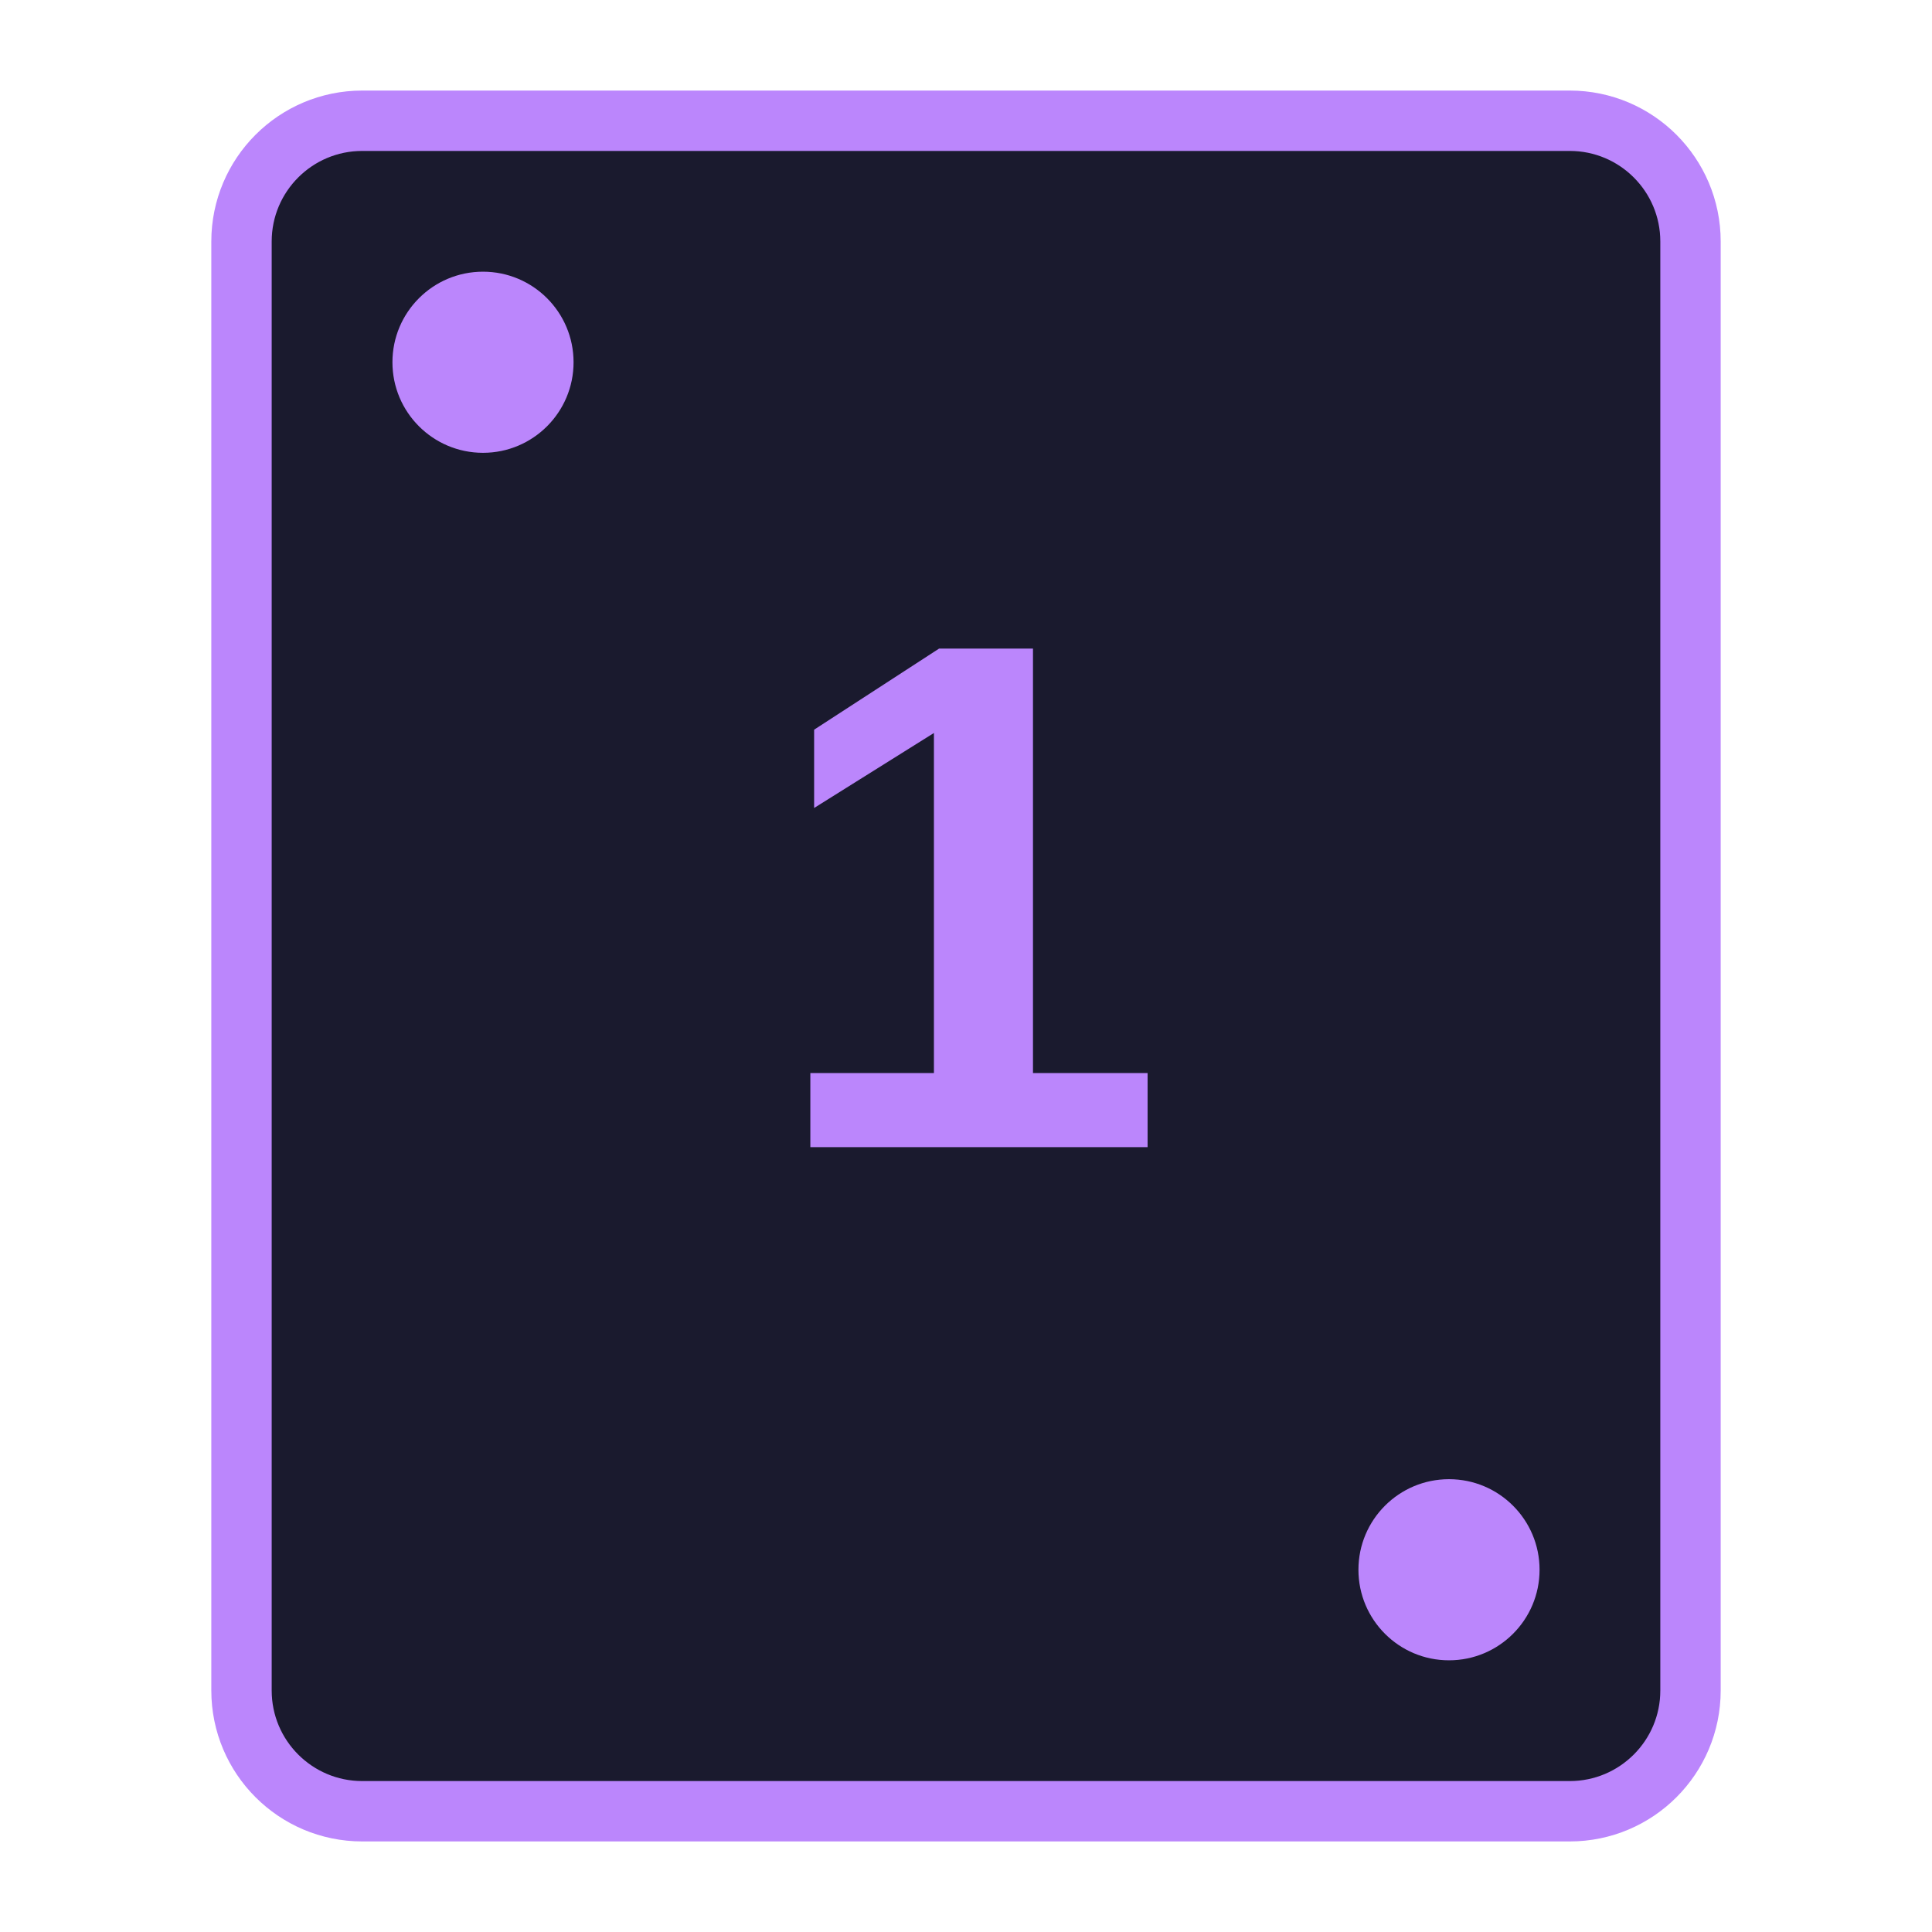
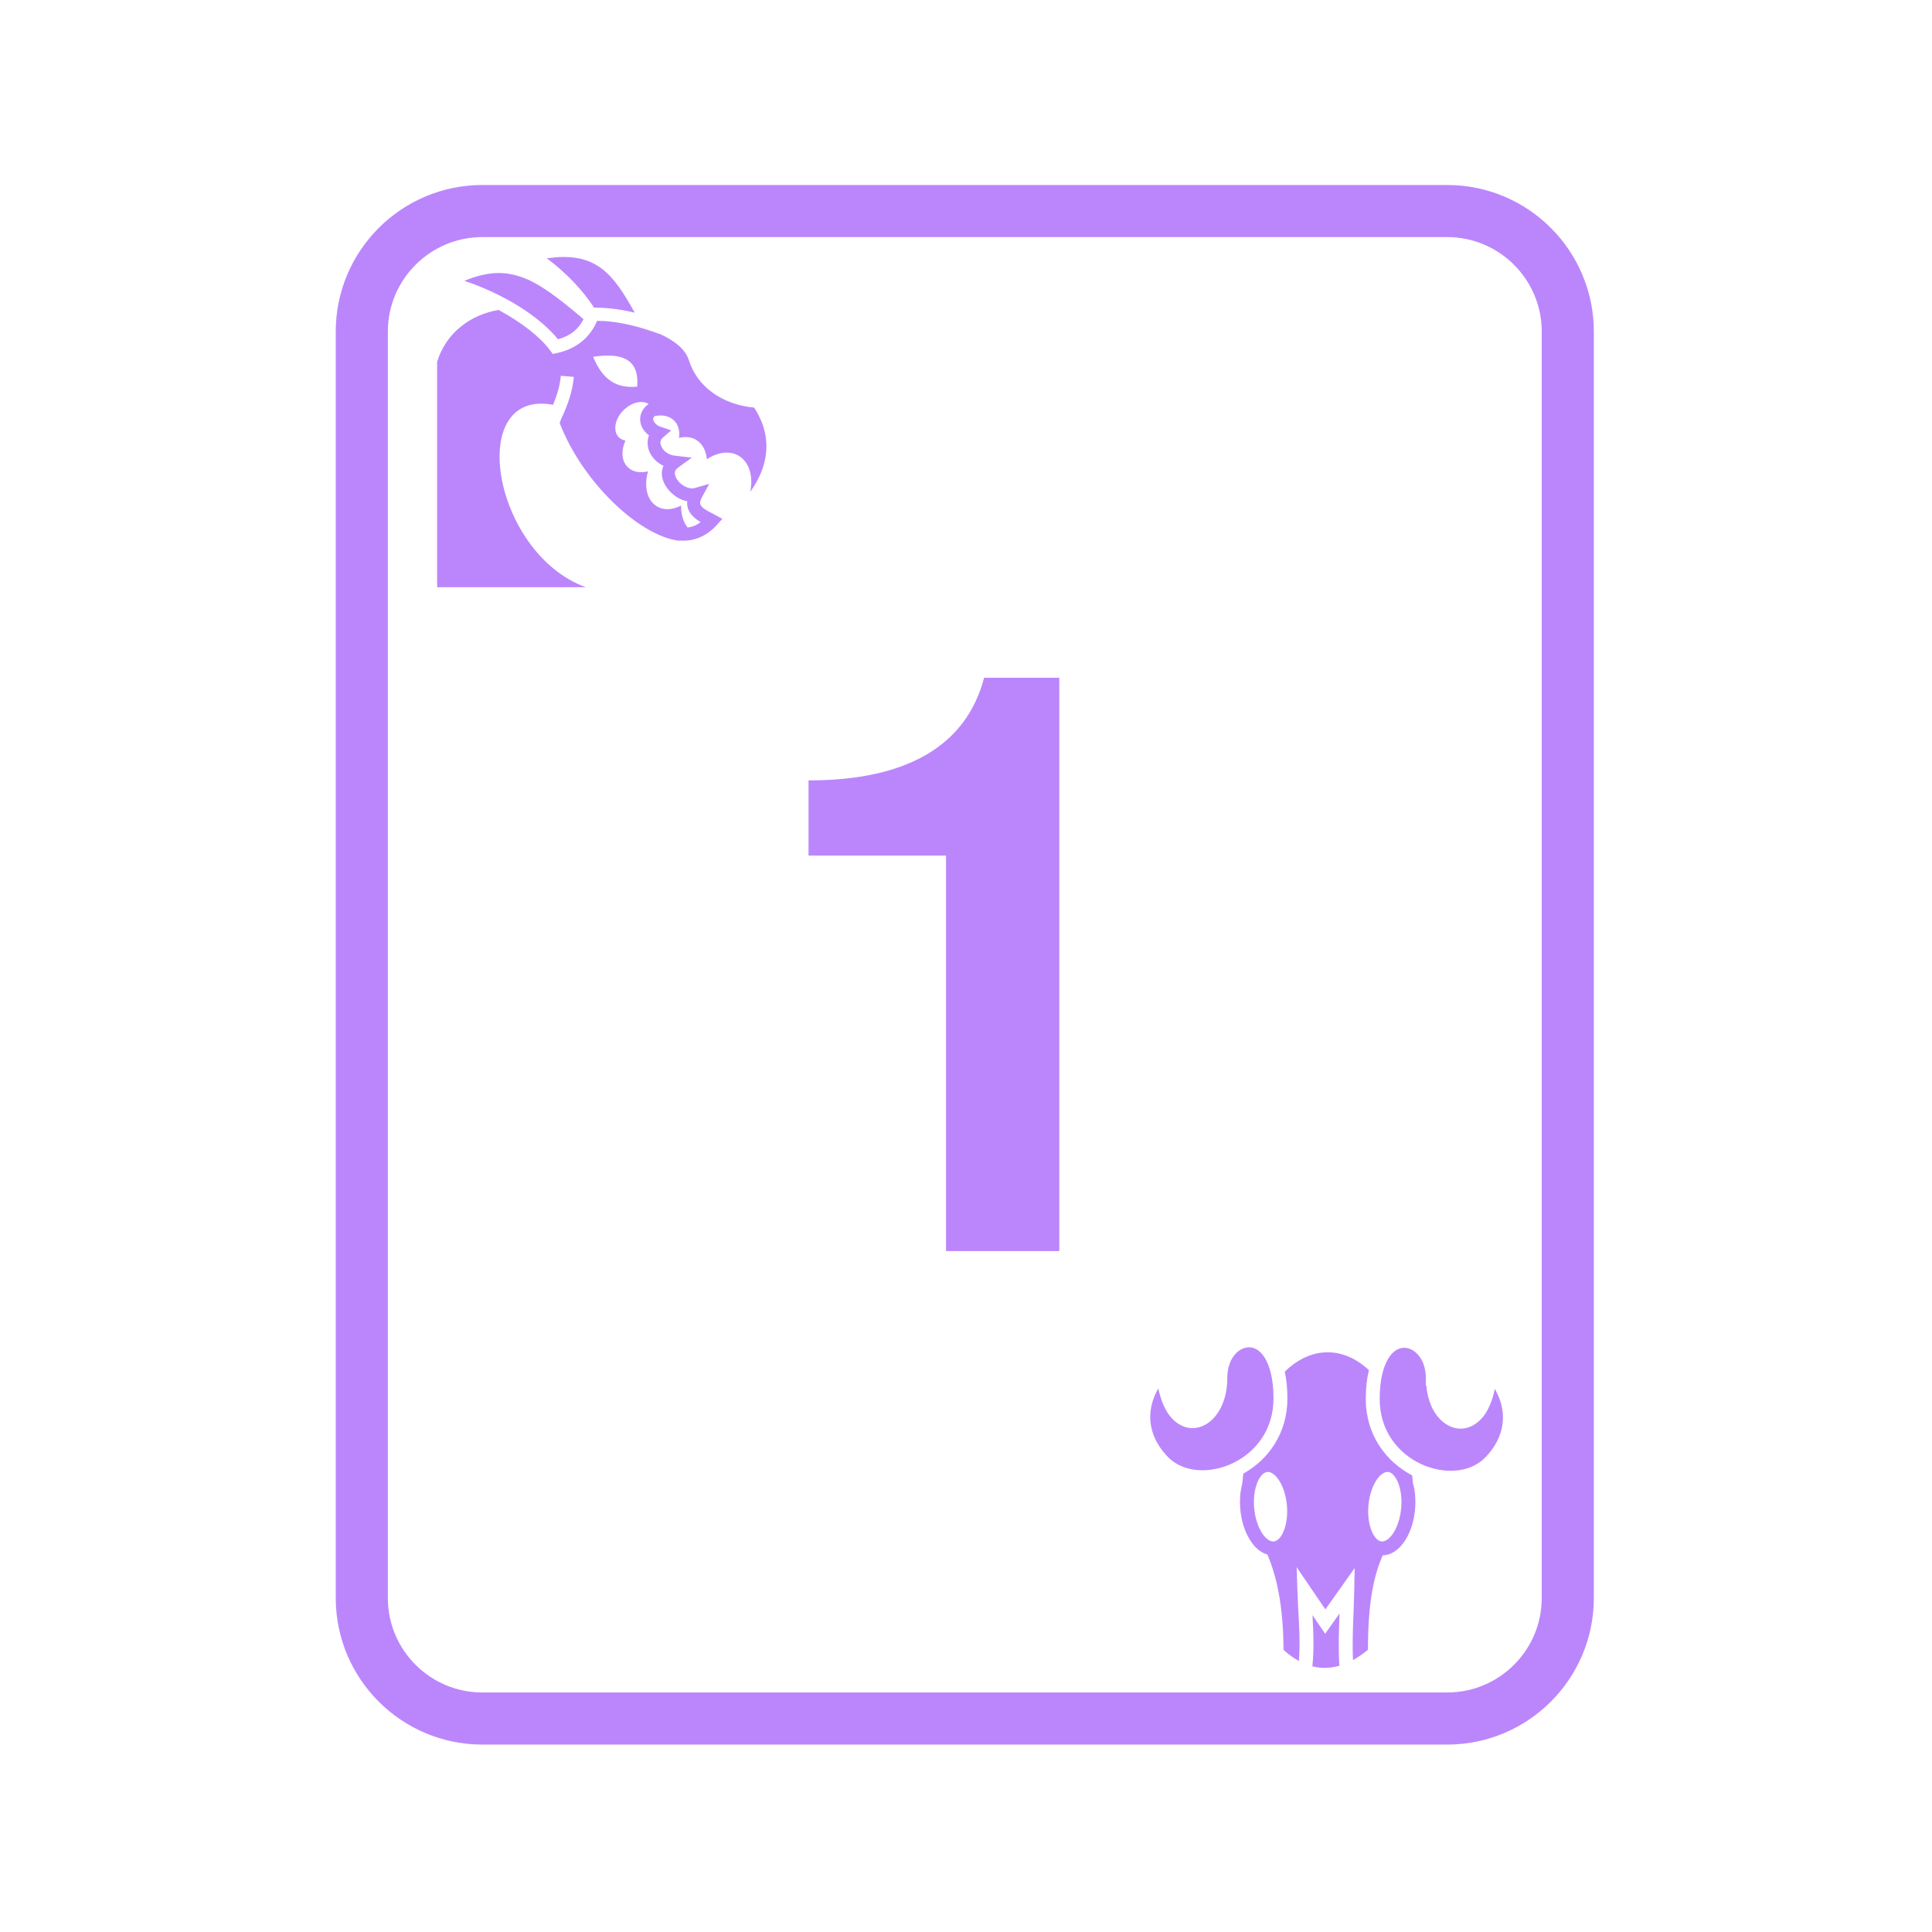
- <svg xmlns="http://www.w3.org/2000/svg" viewBox="0 0 64 64">
-   <rect x="8" y="4" width="48" height="56" rx="4" fill="#1a1a2e" stroke="#bb86fc" stroke-width="2" />
-   <text x="32" y="38" font-family="Arial, sans-serif" font-size="24" font-weight="bold" fill="#bb86fc" text-anchor="middle">1</text>
-   <circle cx="16" cy="12" r="3" fill="#bb86fc" />
-   <circle cx="48" cy="52" r="3" fill="#bb86fc" />
+ <svg xmlns="http://www.w3.org/2000/svg" width="100%" height="100%" viewBox="0 0 267 267" version="1.1" xml:space="preserve" style="fill-rule:evenodd;clip-rule:evenodd;">
+   <g>
+     <path d="M216.667,45.833l0,175c0,9.199 -7.468,16.667 -16.667,16.667l-133.333,0c-9.199,0 -16.667,-7.468 -16.667,-16.667l0,-175c0,-9.199 7.468,-16.667 16.667,-16.667l133.333,0c9.199,0 16.667,7.468 16.667,16.667Z" style="fill:none;stroke:#bb86fc;stroke-width:7.2px;" />
+     <text x="104.144px" y="172.9px" style="font-family:'Helvetica-Bold', 'Helvetica';font-weight:700;font-size:111.77px;fill:#bb86fc;">1</text>
+     <path d="M77.773,35.513c-0.675,0.008 -1.415,0.075 -2.208,0.184c2.664,1.978 4.938,4.373 6.532,6.816c0.16,0 0.32,0.001 0.479,0.005c1.746,0.038 3.43,0.281 5.143,0.696c-1.517,-2.75 -2.893,-4.85 -4.586,-6.11c-1.335,-0.993 -2.905,-1.563 -5.076,-1.59c-0.093,-0.001 -0.188,-0.001 -0.285,0l-0,0Zm-8.858,2.219c-0.071,-0 -0.141,0.001 -0.212,0.002c-1.357,0.03 -2.837,0.379 -4.529,1.076c5.429,1.818 10.339,4.877 12.941,8.078c1.776,-0.496 2.845,-1.423 3.523,-2.785c-3.359,-2.84 -6.038,-4.965 -8.692,-5.857c-0.983,-0.33 -1.975,-0.513 -3.031,-0.514l0,0Zm-0.02,5.101c-3.81,0.653 -7.222,3.078 -8.487,7.17l0,31.152l20.559,0c-12.915,-4.676 -16.7,-27.492 -4.53,-25.21c0.564,-1.369 0.959,-2.709 1.065,-4.007l1.8,0.147c-0.163,1.99 -0.853,3.913 -1.743,5.793c-0.071,0.197 -0.142,0.398 -0.211,0.586c3.174,8.238 10.995,15.529 16.38,16.255c0.088,0.003 0.184,-0 0.285,-0.009c1.644,0.1 3.466,-0.408 5.046,-2.155l0.772,-0.853l-1.012,-0.547c-0.629,-0.34 -1.381,-0.686 -1.756,-1.056c-0.187,-0.185 -0.27,-0.335 -0.297,-0.502c-0.027,-0.167 -0.013,-0.409 0.216,-0.829l1.031,-1.9l-2.076,0.601c-0.609,0.176 -1.672,-0.293 -2.244,-1.035c-0.286,-0.371 -0.426,-0.764 -0.424,-1.048c0.002,-0.284 0.07,-0.495 0.459,-0.778l1.88,-1.365l-2.308,-0.263c-0.964,-0.11 -1.582,-0.643 -1.853,-1.188c-0.271,-0.544 -0.223,-0.975 0.133,-1.286l1.179,-1.032l-1.484,-0.503c-0.649,-0.22 -0.995,-0.73 -1.001,-1.028c-0.003,-0.133 0.023,-0.258 0.178,-0.433c1.056,-0.231 2.054,-0.043 2.714,0.616c0.595,0.594 0.807,1.462 0.674,2.4c0.826,-0.218 1.641,-0.156 2.33,0.241c0.903,0.521 1.416,1.516 1.514,2.703c1.47,-0.979 3.107,-1.23 4.374,-0.499c1.495,0.862 2.064,2.852 1.624,5.001c2.319,-3.223 3.343,-7.317 0.543,-11.639c-4.516,-0.429 -7.895,-2.965 -9.016,-6.537c-0.486,-1.548 -2.057,-2.771 -4.059,-3.663l-0.008,0.021c-2.874,-1.046 -5.371,-1.677 -7.983,-1.81l0.008,0.015c-0.222,-0.009 -0.441,-0.015 -0.653,-0.017c-0.922,2.211 -2.77,3.856 -5.551,4.451l-0.571,0.122l-0.346,-0.47c-1.374,-1.868 -3.985,-3.909 -7.152,-5.612l0,0Zm15.097,6.307c2.699,-0.007 4.337,1.123 4.068,4.296c-3.464,0.328 -5.019,-1.612 -6.096,-4.12c0.725,-0.112 1.405,-0.174 2.028,-0.176l0,-0Zm4.678,6.413c0.358,0.007 0.69,0.096 0.968,0.272c-0.146,0.106 -0.28,0.22 -0.402,0.342c-0.507,0.506 -0.782,1.171 -0.769,1.811c0.018,0.901 0.509,1.661 1.225,2.18c-0.303,0.783 -0.237,1.687 0.136,2.437c0.368,0.741 1.019,1.379 1.865,1.778c-0.14,0.325 -0.23,0.663 -0.232,0.998c-0.006,0.812 0.327,1.55 0.8,2.164c0.656,0.851 1.63,1.54 2.708,1.731c-0.018,0.211 -0.02,0.419 0.013,0.619c0.101,0.623 0.436,1.127 0.81,1.496c0.33,0.326 0.695,0.569 1.044,0.772c-0.613,0.463 -1.2,0.682 -1.799,0.753c-0.63,-0.767 -0.938,-1.844 -0.909,-3.04c-1.137,0.597 -2.34,0.692 -3.297,0.139c-1.418,-0.818 -1.874,-2.806 -1.274,-4.864c-1.096,0.268 -2.139,0.089 -2.821,-0.593c-0.858,-0.857 -0.921,-2.283 -0.299,-3.668c-0.355,-0.059 -0.673,-0.209 -0.921,-0.457c-0.851,-0.85 -0.558,-2.521 0.655,-3.733c0.758,-0.757 1.696,-1.156 2.5,-1.14l-0,0Z" style="fill:#bb86fc;fill-rule:nonzero;" />
+     <path d="M172.606,186.192c-1.375,-0.001 -2.995,1.454 -2.995,4.258c0,1.925 -0.484,3.562 -1.291,4.778c-0.807,1.216 -1.975,2.038 -3.284,2.13c-1.309,0.093 -2.631,-0.612 -3.557,-1.941c-0.618,-0.886 -1.085,-2.074 -1.401,-3.538c-0.812,1.413 -1.158,2.82 -1.112,4.167c0.066,1.932 0.923,3.786 2.516,5.379c4.194,4.194 14.514,0.693 14.514,-8.155c0,-2.647 -0.505,-4.454 -1.16,-5.546c-0.655,-1.092 -1.398,-1.48 -2.098,-1.53c-0.044,-0.003 -0.087,-0.003 -0.132,-0.003l-0,-0Zm21.455,0.074c-0.044,0 -0.088,0 -0.132,0.003c-0.701,0.049 -1.443,0.438 -2.098,1.529c-0.655,1.092 -1.16,2.899 -1.16,5.546c0,8.849 10.317,12.346 14.511,8.152c1.593,-1.593 2.453,-3.447 2.519,-5.379c0.046,-1.348 -0.303,-2.754 -1.115,-4.168c-0.316,1.465 -0.78,2.651 -1.398,3.538c-0.926,1.328 -2.251,2.036 -3.56,1.944c-1.309,-0.092 -2.473,-0.914 -3.281,-2.131c-0.668,-1.005 -1.096,-2.311 -1.231,-3.817l-0.061,0l0,-0.961c0,-2.804 -1.62,-4.258 -2.995,-4.258l-0,0Zm-10.584,0.62c-2.015,0.001 -4.074,0.86 -5.922,2.683c0.234,1.065 0.363,2.294 0.363,3.702c0,4.85 -2.673,8.476 -6.092,10.382c-0.056,0.459 -0.105,0.926 -0.148,1.404c-0.262,0.97 -0.365,2.066 -0.292,3.229c0.109,1.737 0.593,3.313 1.35,4.524c0.603,0.965 1.425,1.748 2.419,2.028c1.579,3.71 2.196,8.098 2.23,13.178c0.707,0.636 1.414,1.143 2.121,1.53c0.252,-3.184 -0.096,-6.354 -0.203,-9.653l-0.109,-3.307l1.864,2.735l2.108,3.094l2.24,-3.162l1.809,-2.551l-0.064,3.126c-0.067,3.253 -0.31,6.448 -0.17,9.588c0.683,-0.374 1.372,-0.843 2.066,-1.417c0.016,-3.84 0.24,-7.399 1.157,-10.597c0.242,-0.845 0.536,-1.664 0.887,-2.455c1.324,-0.032 2.399,-0.947 3.143,-2.137c0.757,-1.211 1.241,-2.787 1.349,-4.524c0.075,-1.203 -0.036,-2.335 -0.318,-3.329c-0.033,-0.36 -0.069,-0.714 -0.109,-1.064c-3.566,-1.857 -6.404,-5.554 -6.404,-10.549c0,-1.537 0.154,-2.861 0.431,-3.991c-1.791,-1.678 -3.767,-2.469 -5.704,-2.468l0,0Zm-8.252,16.535c0.434,0 1.037,0.362 1.584,1.237c0.547,0.876 0.97,2.181 1.061,3.628c0.09,1.447 -0.171,2.74 -0.594,3.586c-0.423,0.847 -0.893,1.157 -1.327,1.157c-0.434,0 -1.037,-0.361 -1.584,-1.237c-0.547,-0.876 -0.97,-2.181 -1.06,-3.628c-0.09,-1.447 0.171,-2.739 0.595,-3.586c0.423,-0.847 0.893,-1.157 1.327,-1.157Zm16.516,0c0.434,0 0.904,0.31 1.327,1.157c0.423,0.847 0.685,2.139 0.594,3.586c-0.09,1.447 -0.513,2.752 -1.06,3.628c-0.547,0.876 -1.15,1.237 -1.584,1.237c-0.434,0 -0.904,-0.31 -1.327,-1.157c-0.423,-0.847 -0.685,-2.139 -0.594,-3.586c0.09,-1.447 0.513,-2.752 1.06,-3.628c0.547,-0.875 1.15,-1.237 1.584,-1.237l0,-0Zm-6.619,19.556l-1.189,1.677l-0.8,1.128l-0.778,-1.144l-0.971,-1.424c0.128,2.304 0.233,4.638 -0.016,7.069c0.584,0.148 1.167,0.219 1.751,0.215c0.651,-0.004 1.312,-0.103 1.979,-0.296c-0.155,-2.44 -0.069,-4.844 0.023,-7.227l0,0Z" style="fill:#bb86fc;fill-rule:nonzero;" />
+   </g>
</svg>
